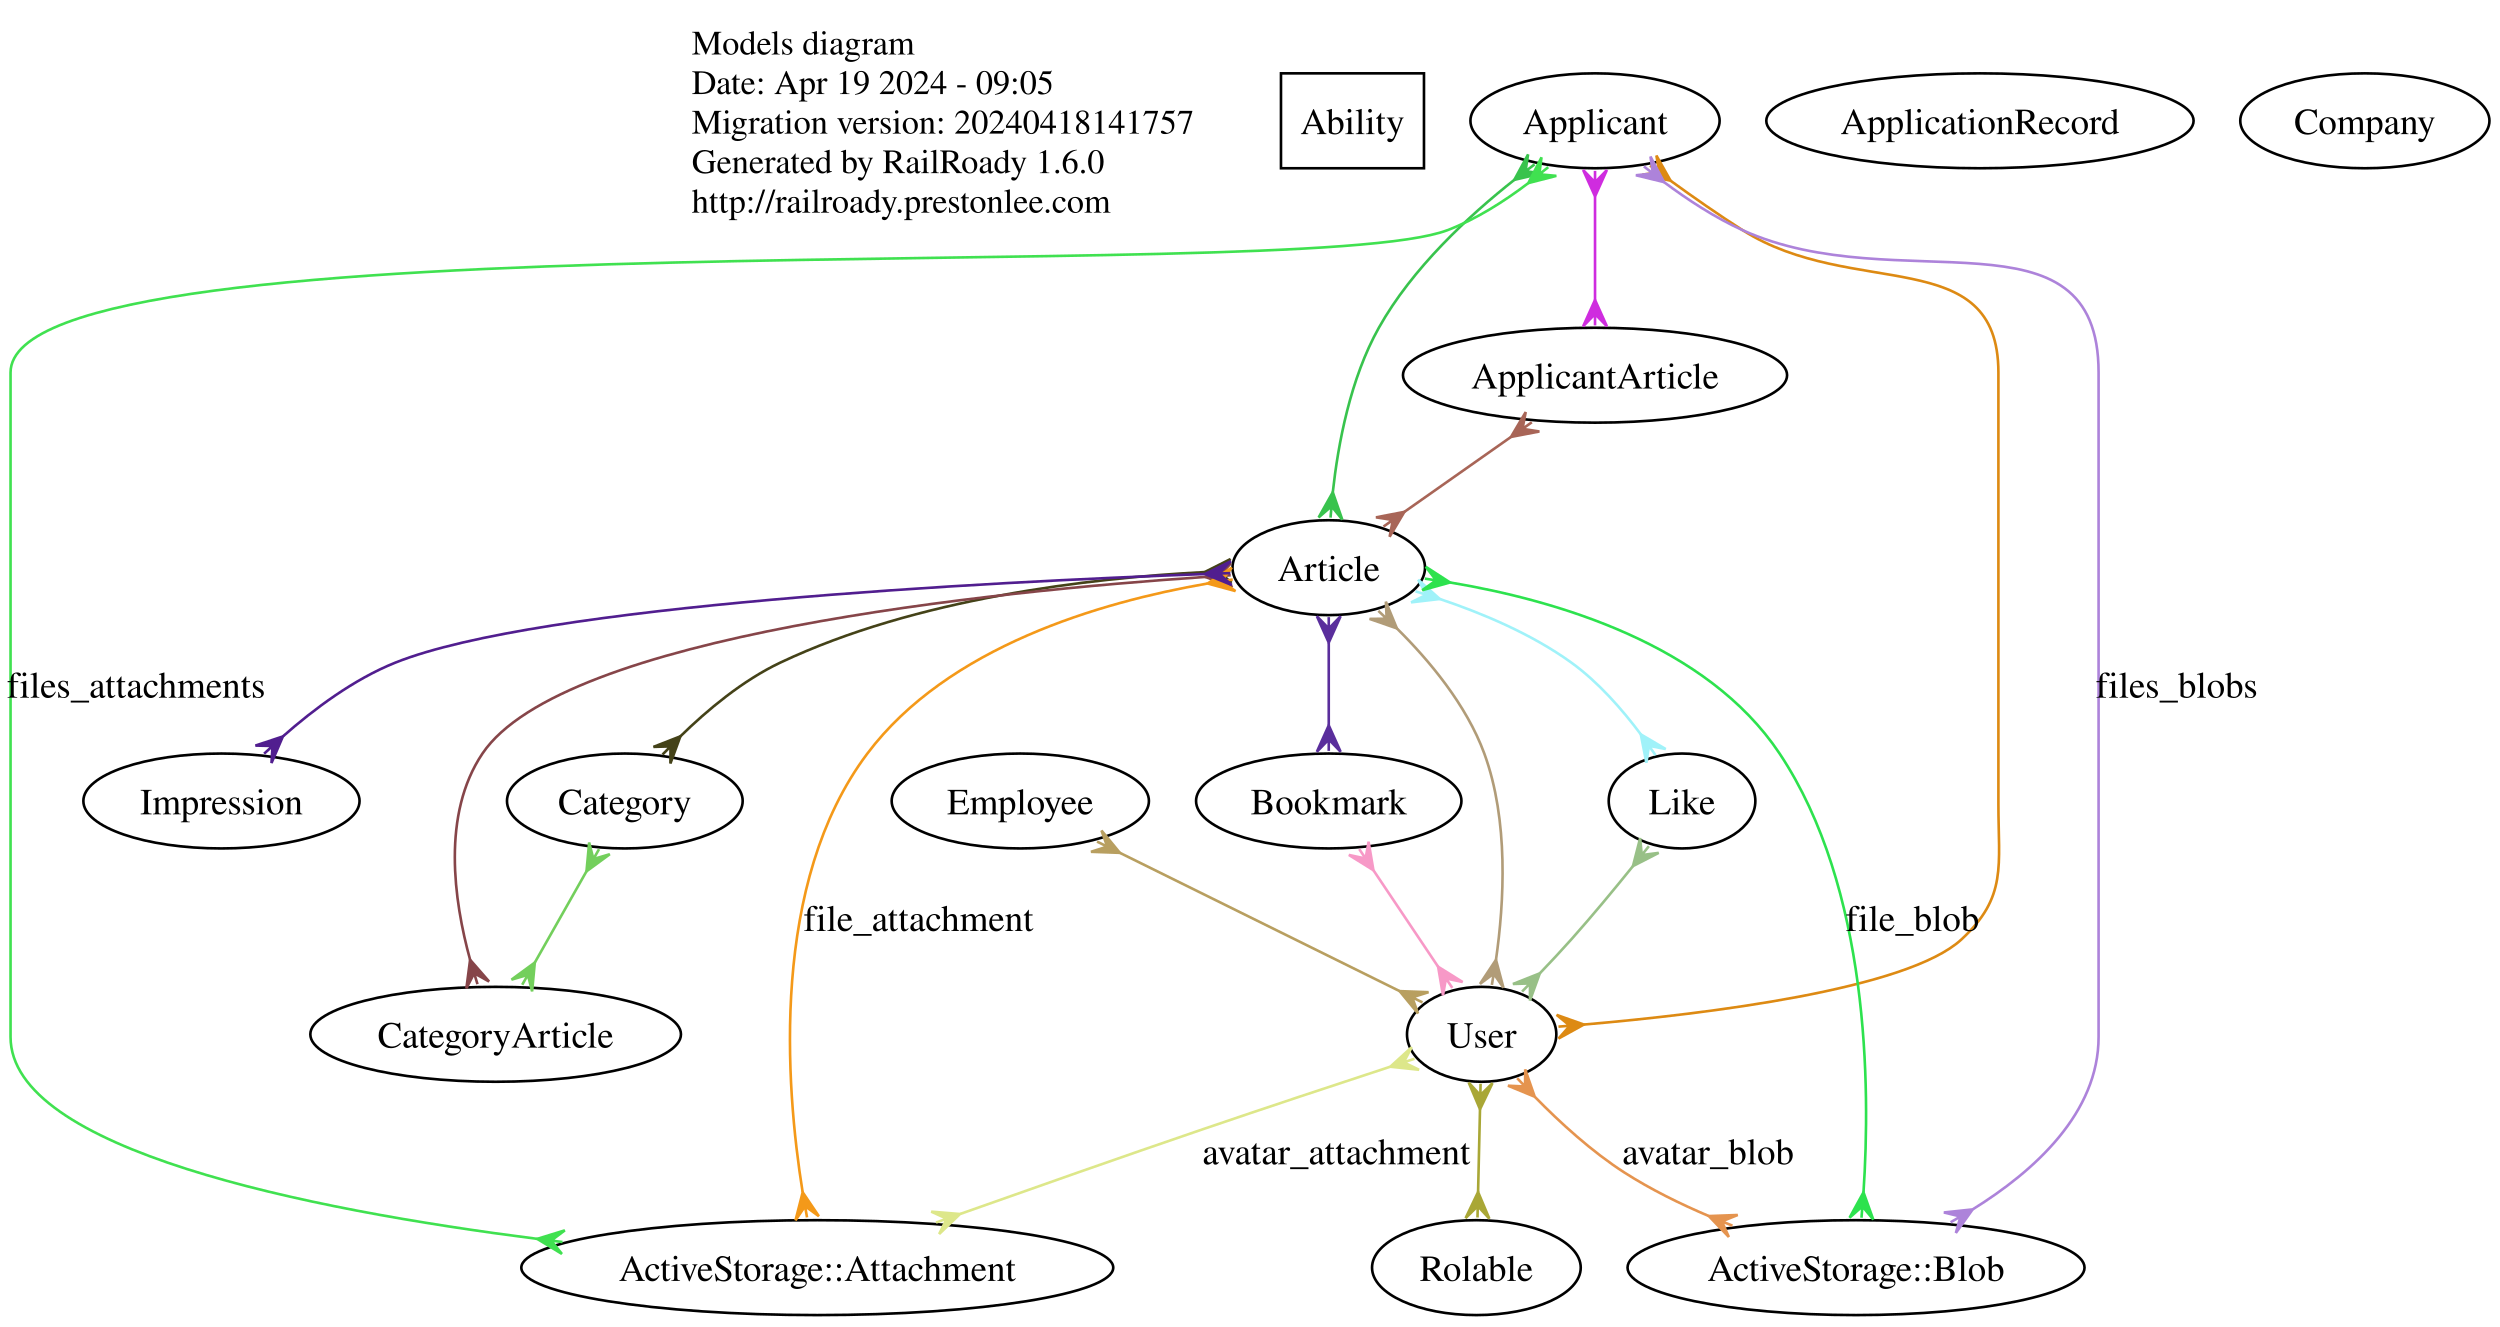
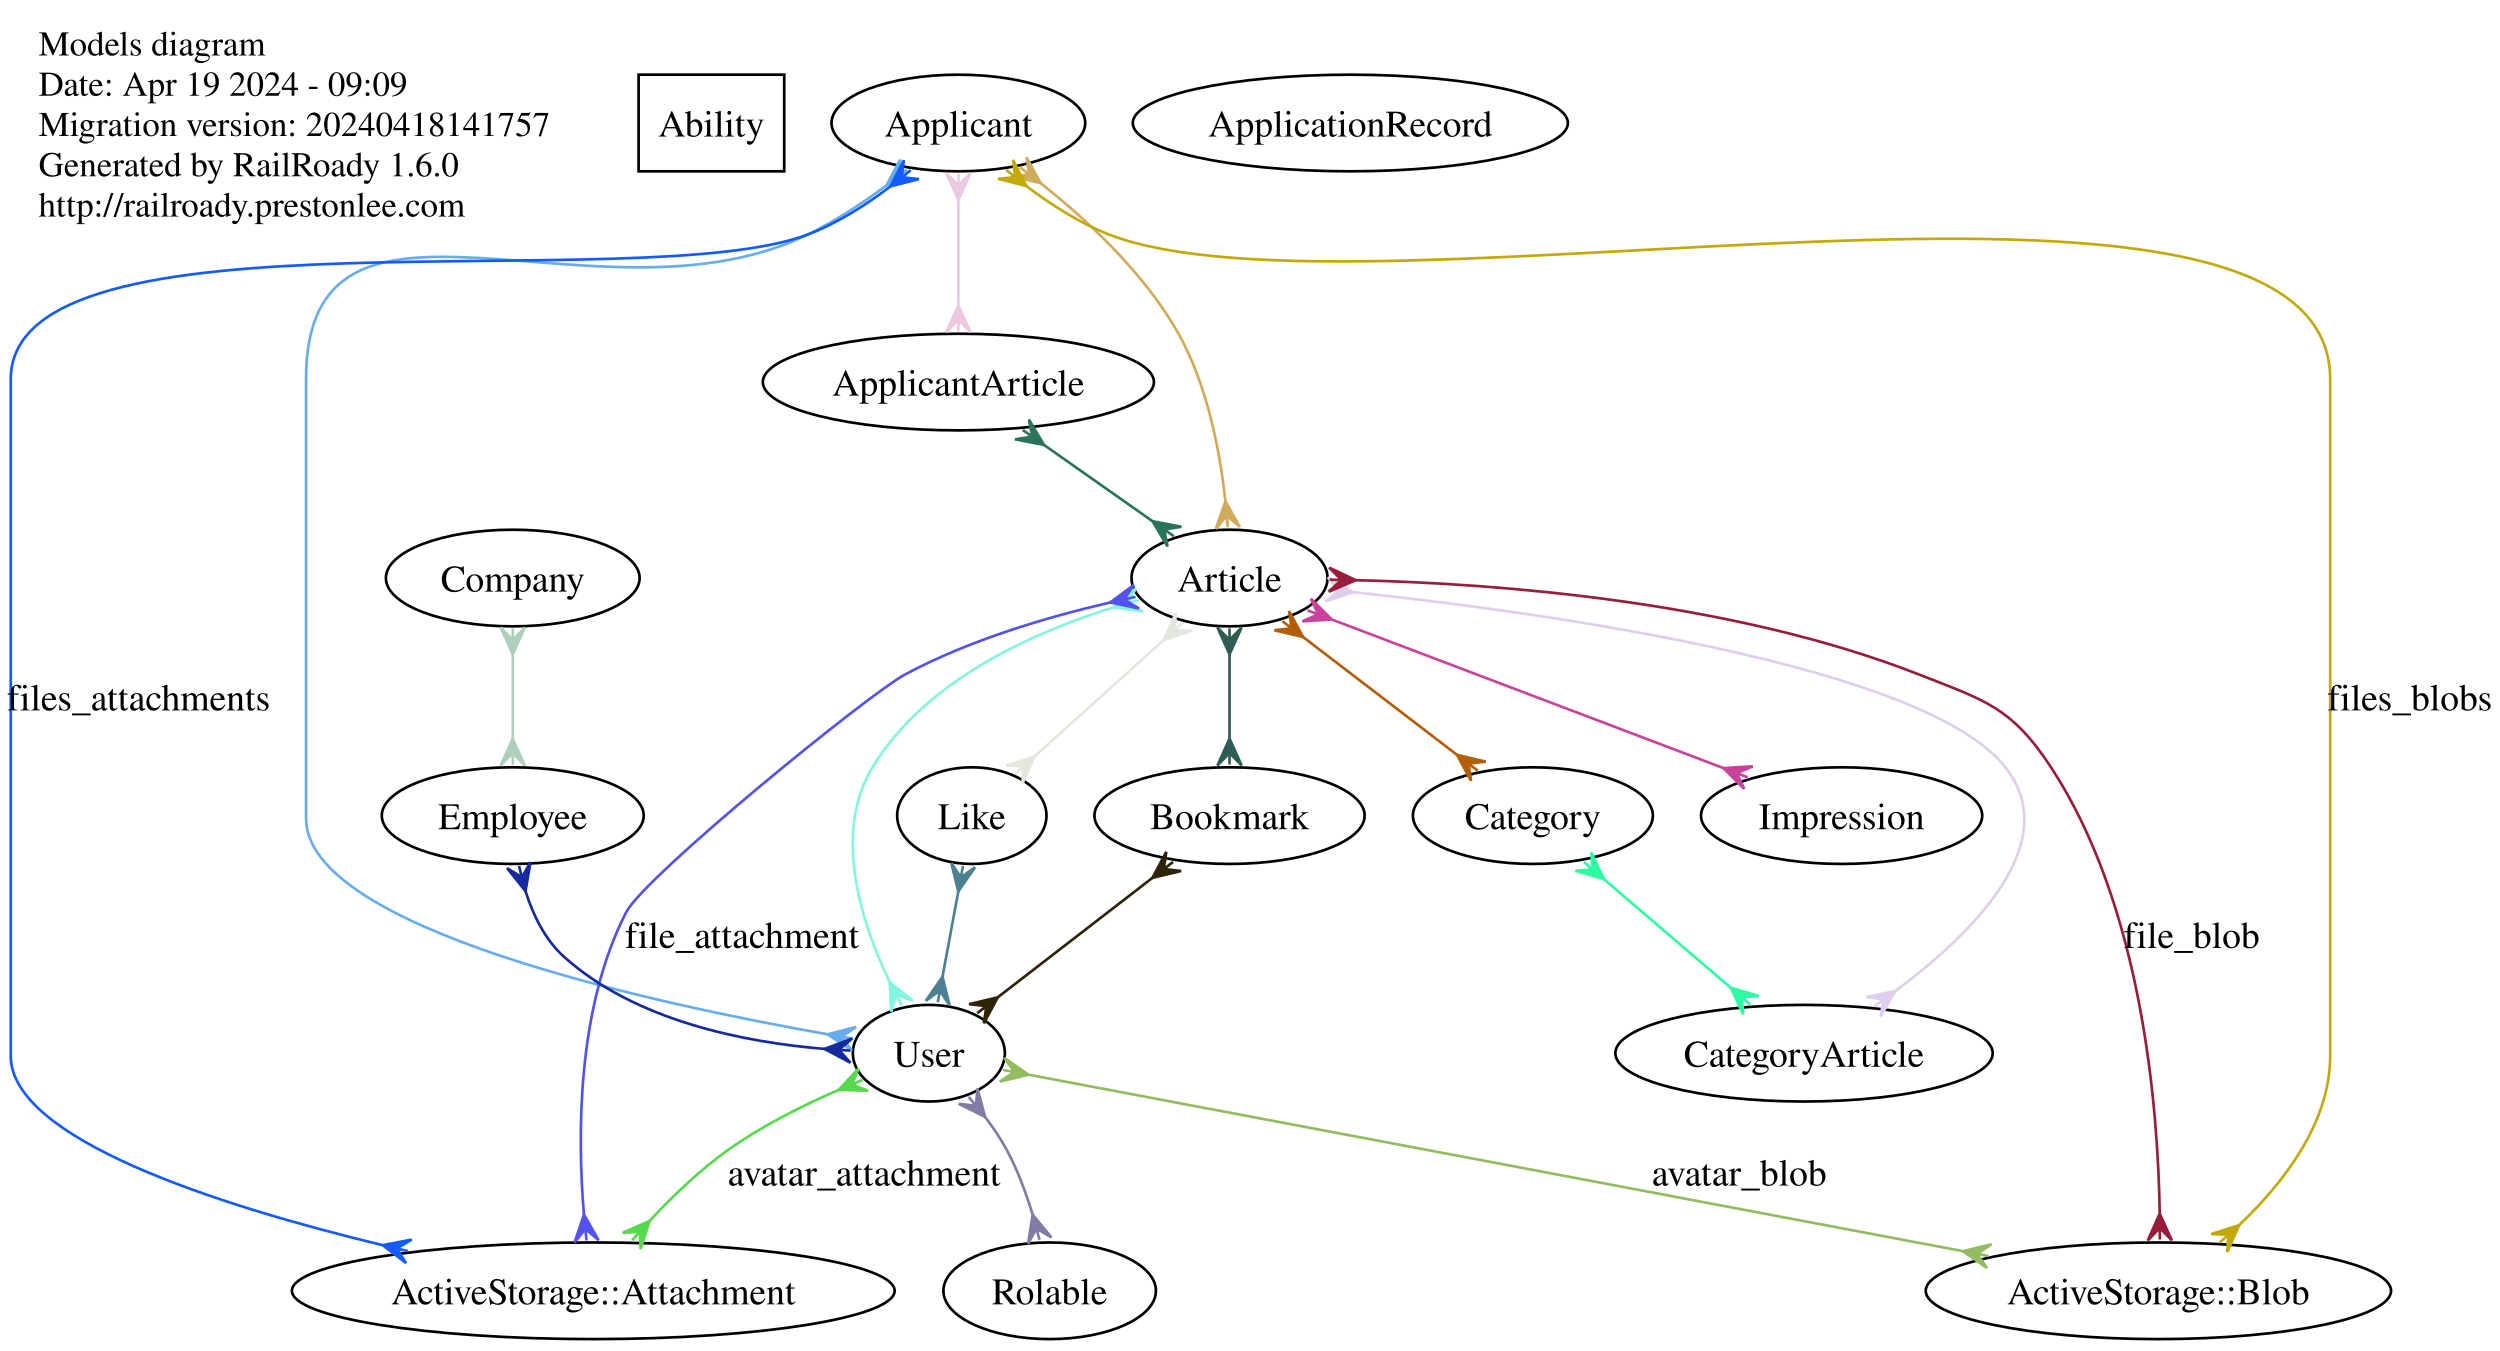
- <svg xmlns="http://www.w3.org/2000/svg" width="948pt" height="503pt" viewBox="0.00 0.00 948.26 502.50">
+ <svg xmlns="http://www.w3.org/2000/svg" width="931pt" height="503pt" viewBox="0.00 0.00 931.25 502.50">
  <g id="graph0" class="graph" transform="scale(1 1) rotate(0) translate(4 498.5)">
-     <polygon fill="none" stroke="none" points="-4,4 -4,-498.5 944.26,-498.5 944.26,4 -4,4" />
+     <polygon fill="none" stroke="none" points="-4,4 -4,-498.5 927.25,-498.5 927.25,4 -4,4" />
    <g id="node1" class="node">
-       <text text-anchor="start" x="258.38" y="-478.15" font-family="Times,serif" font-size="13.00">Models diagram</text>
-       <text text-anchor="start" x="258.38" y="-463.15" font-family="Times,serif" font-size="13.00">Date: Apr 19 2024 - 09:05</text>
-       <text text-anchor="start" x="258.38" y="-448.15" font-family="Times,serif" font-size="13.00">Migration version: 20240418141757</text>
-       <text text-anchor="start" x="258.38" y="-433.15" font-family="Times,serif" font-size="13.00">Generated by RailRoady 1.6.0</text>
-       <text text-anchor="start" x="258.38" y="-418.15" font-family="Times,serif" font-size="13.00">http://railroady.prestonlee.com</text>
+       <text text-anchor="start" x="10.38" y="-478.15" font-family="Times,serif" font-size="13.00">Models diagram</text>
+       <text text-anchor="start" x="10.38" y="-463.15" font-family="Times,serif" font-size="13.00">Date: Apr 19 2024 - 09:09</text>
+       <text text-anchor="start" x="10.38" y="-448.15" font-family="Times,serif" font-size="13.00">Migration version: 20240418141757</text>
+       <text text-anchor="start" x="10.38" y="-433.15" font-family="Times,serif" font-size="13.00">Generated by RailRoady 1.6.0</text>
+       <text text-anchor="start" x="10.38" y="-418.15" font-family="Times,serif" font-size="13.00">http://railroady.prestonlee.com</text>
    </g>
    <g id="node2" class="node">
-       <polygon fill="none" stroke="black" points="536.12,-471 481.88,-471 481.88,-435 536.12,-435 536.12,-471" />
-       <text text-anchor="middle" x="509" y="-447.95" font-family="Times,serif" font-size="14.00">Ability</text>
+       <polygon fill="none" stroke="black" points="288.12,-471 233.88,-471 233.88,-435 288.12,-435 288.12,-471" />
+       <text text-anchor="middle" x="261" y="-447.95" font-family="Times,serif" font-size="14.00">Ability</text>
    </g>
    <g id="node3" class="node">
-       <ellipse fill="none" stroke="black" cx="601" cy="-453" rx="47.26" ry="18" />
-       <text text-anchor="middle" x="601" y="-447.95" font-family="Times,serif" font-size="14.00">Applicant</text>
+       <ellipse fill="none" stroke="black" cx="353" cy="-453" rx="47.26" ry="18" />
+       <text text-anchor="middle" x="353" y="-447.95" font-family="Times,serif" font-size="14.00">Applicant</text>
    </g>
    <g id="node4" class="node">
-       <ellipse fill="none" stroke="black" cx="601" cy="-356.5" rx="72.85" ry="18" />
-       <text text-anchor="middle" x="601" y="-351.45" font-family="Times,serif" font-size="14.00">ApplicantArticle</text>
+       <ellipse fill="none" stroke="black" cx="353" cy="-356.5" rx="72.85" ry="18" />
+       <text text-anchor="middle" x="353" y="-351.45" font-family="Times,serif" font-size="14.00">ApplicantArticle</text>
    </g>
    <g id="edge1" class="edge">
-       <path fill="none" stroke="#cf2cdf" d="M601,-424.26C601,-411.86 601,-397.28 601,-384.91" />
-       <polygon fill="#cf2cdf" stroke="#cf2cdf" points="601,-424.33 596.5,-434.33 601,-429.67 601,-434 601,-434 601,-434 601,-429.67 605.5,-434.33 601,-424.33" />
-       <polygon fill="#cf2cdf" stroke="#cf2cdf" points="601,-385.06 605.5,-375.06 601,-379.72 601,-375.39 601,-375.39 601,-375.39 601,-379.72 596.5,-375.06 601,-385.06" />
+       <path fill="none" stroke="#ebc9e1" d="M353,-424.26C353,-411.86 353,-397.28 353,-384.91" />
+       <polygon fill="#ebc9e1" stroke="#ebc9e1" points="353,-424.33 348.5,-434.33 353,-429.67 353,-434 353,-434 353,-434 353,-429.67 357.5,-434.33 353,-424.33" />
+       <polygon fill="#ebc9e1" stroke="#ebc9e1" points="353,-385.06 357.5,-375.06 353,-379.72 353,-375.39 353,-375.39 353,-375.39 353,-379.72 348.5,-375.06 353,-385.06" />
    </g>
    <g id="node6" class="node">
-       <ellipse fill="none" stroke="black" cx="500" cy="-283.5" rx="36.51" ry="18" />
-       <text text-anchor="middle" x="500" y="-278.45" font-family="Times,serif" font-size="14.00">Article</text>
+       <ellipse fill="none" stroke="black" cx="454" cy="-283.5" rx="36.51" ry="18" />
+       <text text-anchor="middle" x="454" y="-278.45" font-family="Times,serif" font-size="14.00">Article</text>
    </g>
    <g id="edge2" class="edge">
-       <path fill="none" stroke="#38c34d" d="M570.74,-430.88C552.99,-416.9 531.62,-397.02 519,-374.5 508.23,-355.29 503.55,-330.65 501.52,-312.01" />
-       <polygon fill="#38c34d" stroke="#38c34d" points="570.39,-430.61 575.61,-440.25 574.63,-433.85 578.07,-436.47 578.07,-436.47 578.07,-436.47 574.63,-433.85 581.07,-433.1 570.39,-430.61" />
-       <polygon fill="#38c34d" stroke="#38c34d" points="501.53,-312.11 505.12,-301.75 501.06,-306.8 500.67,-302.48 500.67,-302.48 500.67,-302.48 501.06,-306.8 496.16,-302.55 501.53,-312.11" />
+       <path fill="none" stroke="#d0ab5b" d="M383.26,-430.88C401.01,-416.9 422.38,-397.02 435,-374.5 445.77,-355.29 450.45,-330.65 452.48,-312.01" />
+       <polygon fill="#d0ab5b" stroke="#d0ab5b" points="383.61,-430.61 372.93,-433.1 379.37,-433.85 375.93,-436.47 375.93,-436.47 375.93,-436.47 379.37,-433.85 378.39,-440.25 383.61,-430.61" />
+       <polygon fill="#d0ab5b" stroke="#d0ab5b" points="452.47,-312.11 457.84,-302.55 452.94,-306.8 453.33,-302.48 453.33,-302.48 453.33,-302.48 452.94,-306.8 448.88,-301.75 452.47,-312.11" />
    </g>
    <g id="node13" class="node">
-       <ellipse fill="none" stroke="black" cx="558" cy="-106.5" rx="28.32" ry="18" />
-       <text text-anchor="middle" x="558" y="-101.45" font-family="Times,serif" font-size="14.00">User</text>
+       <ellipse fill="none" stroke="black" cx="342" cy="-106.5" rx="28.32" ry="18" />
+       <text text-anchor="middle" x="342" y="-101.45" font-family="Times,serif" font-size="14.00">User</text>
    </g>
    <g id="edge3" class="edge">
-       <path fill="none" stroke="#dd8a13" d="M629.61,-430.31C638.27,-424.03 647.89,-417.3 657,-411.5 698.62,-385 754,-406.84 754,-357.5 754,-357.5 754,-357.5 754,-194 754,-170.28 757.39,-158.63 740,-142.5 719.6,-123.58 643.72,-114.25 596.62,-110.19" />
-       <polygon fill="#dd8a13" stroke="#dd8a13" points="629.66,-430.28 618.94,-432.58 625.37,-433.44 621.88,-436.01 621.88,-436.01 621.88,-436.01 625.37,-433.44 624.28,-439.83 629.66,-430.28" />
-       <polygon fill="#dd8a13" stroke="#dd8a13" points="596.76,-110.2 587.16,-104.9 591.44,-109.76 587.13,-109.41 587.13,-109.41 587.13,-109.41 591.44,-109.76 586.43,-113.87 596.76,-110.2" />
+       <path fill="none" stroke="#67adee" d="M326.28,-429.8C317.37,-423.21 307.13,-416.44 297,-411.5 219.24,-373.59 110,-444.01 110,-357.5 110,-357.5 110,-357.5 110,-194 110,-152.99 238.86,-125.06 304.51,-113.5" />
+       <polygon fill="#67adee" stroke="#67adee" points="326.16,-429.71 331.35,-439.37 330.39,-432.96 333.82,-435.59 333.82,-435.59 333.82,-435.59 330.39,-432.96 336.83,-432.23 326.16,-429.71" />
+       <polygon fill="#67adee" stroke="#67adee" points="304.29,-113.53 314.91,-116.27 309.55,-112.63 313.82,-111.89 313.82,-111.89 313.82,-111.89 309.55,-112.63 313.38,-107.4 304.29,-113.53" />
    </g>
    <g id="node14" class="node">
-       <ellipse fill="none" stroke="black" cx="306" cy="-18" rx="112.26" ry="18" />
-       <text text-anchor="middle" x="306" y="-12.95" font-family="Times,serif" font-size="14.00">ActiveStorage::Attachment</text>
+       <ellipse fill="none" stroke="black" cx="217" cy="-18" rx="112.26" ry="18" />
+       <text text-anchor="middle" x="217" y="-12.95" font-family="Times,serif" font-size="14.00">ActiveStorage::Attachment</text>
    </g>
    <g id="edge4" class="edge">
-       <path fill="none" stroke="#40e150" d="M575.62,-429.31C566.56,-422.44 555.88,-415.63 545,-411.5 488.1,-389.92 0,-418.35 0,-357.5 0,-357.5 0,-357.5 0,-105.5 0,-62.84 111.52,-40.16 199.91,-28.89" />
-       <polygon fill="#40e150" stroke="#40e150" points="575.7,-429.38 580.7,-439.14 579.87,-432.71 583.25,-435.42 583.25,-435.42 583.25,-435.42 579.87,-432.71 586.32,-432.11 575.7,-429.38" />
-       <polygon fill="#40e150" stroke="#40e150" points="199.76,-28.91 210.24,-32.14 205.06,-28.25 209.36,-27.72 209.36,-27.72 209.36,-27.72 205.06,-28.25 209.13,-23.21 199.76,-28.91" />
+       <path fill="none" stroke="#145bfc" d="M327.62,-429.32C318.55,-422.45 307.88,-415.63 297,-411.5 234.29,-387.67 0,-424.58 0,-357.5 0,-357.5 0,-357.5 0,-105.5 0,-74.65 76.61,-49.93 138.8,-34.93" />
+       <polygon fill="#145bfc" stroke="#145bfc" points="327.7,-429.39 332.69,-439.15 331.86,-432.72 335.24,-435.42 335.24,-435.42 335.24,-435.42 331.86,-432.72 338.32,-432.12 327.7,-429.39" />
+       <polygon fill="#145bfc" stroke="#145bfc" points="138.58,-34.99 149.35,-37.07 143.77,-33.76 147.99,-32.77 147.99,-32.77 147.99,-32.77 143.77,-33.76 147.28,-28.31 138.58,-34.99" />
      <text text-anchor="middle" x="47.62" y="-234.2" font-family="Times,serif" font-size="14.00">files_attachments</text>
    </g>
    <g id="node15" class="node">
-       <ellipse fill="none" stroke="black" cx="700" cy="-18" rx="86.67" ry="18" />
-       <text text-anchor="middle" x="700" y="-12.95" font-family="Times,serif" font-size="14.00">ActiveStorage::Blob</text>
+       <ellipse fill="none" stroke="black" cx="800" cy="-18" rx="86.67" ry="18" />
+       <text text-anchor="middle" x="800" y="-12.95" font-family="Times,serif" font-size="14.00">ActiveStorage::Blob</text>
    </g>
    <g id="edge5" class="edge">
-       <path fill="none" stroke="#ad83da" d="M627.13,-429.77C636.12,-423.06 646.56,-416.22 657,-411.5 715.87,-384.85 792,-422.12 792,-357.5 792,-357.5 792,-357.5 792,-105.5 792,-76.73 767.82,-54.72 744.26,-40.11" />
-       <polygon fill="#ad83da" stroke="#ad83da" points="627.16,-429.75 616.5,-432.34 622.95,-433.03 619.53,-435.69 619.53,-435.69 619.53,-435.69 622.95,-433.03 622.03,-439.44 627.16,-429.75" />
-       <polygon fill="#ad83da" stroke="#ad83da" points="744.23,-40.09 737.87,-31.16 739.62,-37.4 735.88,-35.21 735.88,-35.21 735.88,-35.21 739.62,-37.4 733.32,-38.92 744.23,-40.09" />
-       <text text-anchor="middle" x="821.62" y="-234.2" font-family="Times,serif" font-size="14.00">files_blobs</text>
+       <path fill="none" stroke="#c3a90a" d="M378.43,-429.43C387.49,-422.57 398.16,-415.73 409,-411.5 503.85,-374.48 864,-459.32 864,-357.5 864,-357.5 864,-357.5 864,-105.5 864,-80.55 846.58,-58.09 829.92,-42.32" />
+       <polygon fill="#c3a90a" stroke="#c3a90a" points="378.35,-429.5 367.73,-432.21 374.18,-432.82 370.79,-435.52 370.79,-435.52 370.79,-435.52 374.18,-432.82 373.34,-439.25 378.35,-429.5" />
+       <polygon fill="#c3a90a" stroke="#c3a90a" points="830.08,-42.45 825.64,-32.43 826.11,-38.89 822.88,-36 822.88,-36 822.88,-36 826.11,-38.89 819.63,-39.12 830.08,-42.45" />
+       <text text-anchor="middle" x="893.62" y="-234.2" font-family="Times,serif" font-size="14.00">files_blobs</text>
    </g>
    <g id="edge6" class="edge">
-       <path fill="none" stroke="#a86557" d="M569.04,-333.03C556.05,-323.9 541.16,-313.44 528.55,-304.57" />
-       <polygon fill="#a86557" stroke="#a86557" points="569.12,-333.09 574.71,-342.52 573.48,-336.16 577.03,-338.65 577.03,-338.65 577.03,-338.65 573.48,-336.16 579.89,-335.16 569.12,-333.09" />
-       <polygon fill="#a86557" stroke="#a86557" points="528.68,-304.66 523.09,-295.23 524.32,-301.59 520.77,-299.1 520.77,-299.1 520.77,-299.1 524.32,-301.59 517.91,-302.59 528.68,-304.66" />
+       <path fill="none" stroke="#2a745d" d="M384.96,-333.03C397.95,-323.9 412.84,-313.44 425.45,-304.57" />
+       <polygon fill="#2a745d" stroke="#2a745d" points="384.88,-333.09 374.11,-335.16 380.52,-336.16 376.97,-338.65 376.97,-338.65 376.97,-338.65 380.52,-336.16 379.29,-342.52 384.88,-333.09" />
+       <polygon fill="#2a745d" stroke="#2a745d" points="425.32,-304.66 436.09,-302.59 429.68,-301.59 433.23,-299.1 433.23,-299.1 433.23,-299.1 429.68,-301.59 430.91,-295.23 425.32,-304.66" />
    </g>
    <g id="node5" class="node">
-       <ellipse fill="none" stroke="black" cx="747" cy="-453" rx="81.04" ry="18" />
-       <text text-anchor="middle" x="747" y="-447.95" font-family="Times,serif" font-size="14.00">ApplicationRecord</text>
+       <ellipse fill="none" stroke="black" cx="499" cy="-453" rx="81.04" ry="18" />
+       <text text-anchor="middle" x="499" y="-447.95" font-family="Times,serif" font-size="14.00">ApplicationRecord</text>
    </g>
    <g id="node7" class="node">
-       <ellipse fill="none" stroke="black" cx="500" cy="-195" rx="50.33" ry="18" />
-       <text text-anchor="middle" x="500" y="-189.95" font-family="Times,serif" font-size="14.00">Bookmark</text>
+       <ellipse fill="none" stroke="black" cx="454" cy="-195" rx="50.33" ry="18" />
+       <text text-anchor="middle" x="454" y="-189.95" font-family="Times,serif" font-size="14.00">Bookmark</text>
    </g>
    <g id="edge8" class="edge">
-       <path fill="none" stroke="#5a2e9c" d="M500,-255.1C500,-245.06 500,-233.69 500,-223.63" />
-       <polygon fill="#5a2e9c" stroke="#5a2e9c" points="500,-255.08 495.5,-265.08 500,-260.41 500,-264.74 500,-264.74 500,-264.74 500,-260.41 504.5,-265.08 500,-255.08" />
-       <polygon fill="#5a2e9c" stroke="#5a2e9c" points="500,-223.68 504.5,-213.68 500,-218.35 500,-214.02 500,-214.02 500,-214.02 500,-218.35 495.5,-213.68 500,-223.68" />
+       <path fill="none" stroke="#2d5d54" d="M454,-255.1C454,-245.06 454,-233.69 454,-223.63" />
+       <polygon fill="#2d5d54" stroke="#2d5d54" points="454,-255.08 449.5,-265.08 454,-260.41 454,-264.74 454,-264.74 454,-264.74 454,-260.41 458.5,-265.08 454,-255.08" />
+       <polygon fill="#2d5d54" stroke="#2d5d54" points="454,-223.68 458.5,-213.68 454,-218.35 454,-214.02 454,-214.02 454,-214.02 454,-218.35 449.5,-213.68 454,-223.68" />
    </g>
    <g id="node8" class="node">
-       <ellipse fill="none" stroke="black" cx="233" cy="-195" rx="44.7" ry="18" />
-       <text text-anchor="middle" x="233" y="-189.95" font-family="Times,serif" font-size="14.00">Category</text>
+       <ellipse fill="none" stroke="black" cx="567" cy="-195" rx="44.7" ry="18" />
+       <text text-anchor="middle" x="567" y="-189.95" font-family="Times,serif" font-size="14.00">Category</text>
    </g>
    <g id="edge11" class="edge">
-       <path fill="none" stroke="#444218" d="M452.93,-281.83C409.29,-279.56 343.52,-271.89 292,-247.5 277.76,-240.76 264.32,-229.57 253.88,-219.34" />
-       <polygon fill="#444218" stroke="#444218" points="452.93,-281.83 462.72,-286.76 458.26,-282.06 462.59,-282.25 462.59,-282.25 462.59,-282.25 458.26,-282.06 463.12,-277.77 452.93,-281.83" />
-       <polygon fill="#444218" stroke="#444218" points="254.06,-219.52 250.29,-209.23 250.33,-215.71 247.3,-212.61 247.3,-212.61 247.3,-212.61 250.33,-215.71 243.85,-215.52 254.06,-219.52" />
+       <path fill="none" stroke="#b45d07" d="M481.38,-261.54C498.78,-248.22 521.24,-231.03 538.8,-217.59" />
+       <polygon fill="#b45d07" stroke="#b45d07" points="481.38,-261.54 470.7,-264.05 477.14,-264.79 473.7,-267.42 473.7,-267.42 473.7,-267.42 477.14,-264.79 476.17,-271.2 481.38,-261.54" />
+       <polygon fill="#b45d07" stroke="#b45d07" points="538.77,-217.61 549.44,-215.11 543,-214.37 546.44,-211.74 546.44,-211.74 546.44,-211.74 543,-214.37 543.97,-207.96 538.77,-217.61" />
    </g>
    <g id="node9" class="node">
-       <ellipse fill="none" stroke="black" cx="184" cy="-106.5" rx="70.29" ry="18" />
-       <text text-anchor="middle" x="184" y="-101.45" font-family="Times,serif" font-size="14.00">CategoryArticle</text>
+       <ellipse fill="none" stroke="black" cx="668" cy="-106.5" rx="70.29" ry="18" />
+       <text text-anchor="middle" x="668" y="-101.45" font-family="Times,serif" font-size="14.00">CategoryArticle</text>
    </g>
    <g id="edge10" class="edge">
-       <path fill="none" stroke="#864549" d="M453.49,-280.01C372.03,-274.51 209.31,-258.02 179,-213 163.55,-190.05 168.05,-157.5 174.35,-134.64" />
-       <polygon fill="#864549" stroke="#864549" points="453.16,-279.99 462.85,-285.13 458.49,-280.34 462.81,-280.62 462.81,-280.62 462.81,-280.62 458.49,-280.34 463.43,-276.15 453.16,-279.99" />
-       <polygon fill="#864549" stroke="#864549" points="174.31,-134.78 181.51,-126.52 175.85,-129.68 177.11,-125.53 177.11,-125.53 177.11,-125.53 175.85,-129.68 172.9,-123.91 174.31,-134.78" />
+       <path fill="none" stroke="#dfceec" d="M499.78,-278.27C573.48,-270.4 713.22,-250.79 743,-213 765.03,-185.05 731.1,-151.3 702.02,-129.63" />
+       <polygon fill="#dfceec" stroke="#dfceec" points="500.11,-278.23 489.7,-274.79 494.81,-278.78 490.5,-279.23 490.5,-279.23 490.5,-279.23 494.81,-278.78 490.63,-283.74 500.11,-278.23" />
+       <polygon fill="#dfceec" stroke="#dfceec" points="702,-129.62 696.5,-120.13 697.66,-126.5 694.15,-123.98 694.15,-123.98 694.15,-123.98 697.66,-126.5 691.25,-127.43 702,-129.62" />
    </g>
    <g id="node12" class="node">
-       <ellipse fill="none" stroke="black" cx="634" cy="-195" rx="27.81" ry="18" />
-       <text text-anchor="middle" x="634" y="-189.95" font-family="Times,serif" font-size="14.00">Like</text>
+       <ellipse fill="none" stroke="black" cx="358" cy="-195" rx="27.81" ry="18" />
+       <text text-anchor="middle" x="358" y="-189.95" font-family="Times,serif" font-size="14.00">Like</text>
    </g>
    <g id="edge9" class="edge">
-       <path fill="none" stroke="#a0f2f9" d="M541.76,-271.74C558.38,-266.19 577.06,-258.28 592,-247.5 602.17,-240.16 611.28,-229.77 618.39,-220.24" />
-       <polygon fill="#a0f2f9" stroke="#a0f2f9" points="542.12,-271.62 531.23,-270.34 537.03,-273.23 532.9,-274.53 532.9,-274.53 532.9,-274.53 537.03,-273.23 533.93,-278.92 542.12,-271.62" />
-       <polygon fill="#a0f2f9" stroke="#a0f2f9" points="618.36,-220.27 627.81,-214.71 621.45,-215.92 623.95,-212.38 623.95,-212.38 623.95,-212.38 621.45,-215.92 620.47,-209.51 618.36,-220.27" />
+       <path fill="none" stroke="#e3e8dc" d="M429.63,-260.54C414.77,-247.15 395.88,-230.13 381.23,-216.93" />
+       <polygon fill="#e3e8dc" stroke="#e3e8dc" points="429.6,-260.51 434.02,-270.55 433.56,-264.09 436.78,-266.99 436.78,-266.99 436.78,-266.99 433.56,-264.09 440.04,-263.87 429.6,-260.51" />
+       <polygon fill="#e3e8dc" stroke="#e3e8dc" points="381.26,-216.95 376.84,-206.92 377.29,-213.38 374.07,-210.48 374.07,-210.48 374.07,-210.48 377.29,-213.38 370.81,-213.6 381.26,-216.95" />
    </g>
    <g id="edge7" class="edge">
-       <path fill="none" stroke="#b19c78" d="M525.57,-260.73C538.24,-248.23 552.25,-231.38 559,-213 568.29,-187.7 566.57,-156.63 563.43,-134.78" />
-       <polygon fill="#b19c78" stroke="#b19c78" points="525.84,-260.47 515.48,-264.07 521.97,-264.14 518.82,-267.11 518.82,-267.11 518.82,-267.11 521.97,-264.14 521.66,-270.61 525.84,-260.47" />
-       <polygon fill="#b19c78" stroke="#b19c78" points="563.43,-134.77 566.26,-124.17 562.57,-129.5 561.87,-125.23 561.87,-125.23 561.87,-125.23 562.57,-129.5 557.37,-125.63 563.43,-134.77" />
+       <path fill="none" stroke="#84f5df" d="M411.02,-272.64C380.05,-263.05 340.43,-245.07 321,-213 306.17,-188.51 316.63,-155.52 327.41,-132.99" />
+       <polygon fill="#84f5df" stroke="#84f5df" points="410.81,-272.58 419.15,-279.7 415.93,-274.07 420.09,-275.28 420.09,-275.28 420.09,-275.28 415.93,-274.07 421.67,-271.06 410.81,-272.58" />
+       <polygon fill="#84f5df" stroke="#84f5df" points="327.44,-132.94 336,-126.08 329.87,-128.19 331.84,-124.33 331.84,-124.33 331.84,-124.33 329.87,-128.19 327.98,-121.98 327.44,-132.94" />
    </g>
    <g id="edge13" class="edge">
-       <path fill="none" stroke="#f49919" d="M454.01,-277.49C413.2,-270.42 355.47,-253.49 325,-213 288.18,-164.08 293.91,-87.42 300.44,-46.65" />
-       <polygon fill="#f49919" stroke="#f49919" points="454.05,-277.49 463.21,-283.51 459.31,-278.33 463.59,-279.01 463.59,-279.01 463.59,-279.01 459.31,-278.33 464.63,-274.62 454.05,-277.49" />
-       <polygon fill="#f49919" stroke="#f49919" points="300.46,-46.58 306.6,-37.5 301.37,-41.32 302.11,-37.05 302.11,-37.05 302.11,-37.05 301.37,-41.32 297.74,-35.95 300.46,-46.58" />
-       <text text-anchor="middle" x="344.38" y="-145.7" font-family="Times,serif" font-size="14.00">file_attachment</text>
+       <path fill="none" stroke="#5452ed" d="M409.53,-274.39C385.87,-268.93 356.82,-260.32 333,-247.5 319.66,-240.32 236.19,-172.47 229.25,-159 210.91,-123.42 211.05,-75.96 213.51,-46.44" />
+       <polygon fill="#5452ed" stroke="#5452ed" points="409.56,-274.4 418.36,-280.94 414.77,-275.54 419,-276.47 419,-276.47 419,-276.47 414.77,-275.54 420.29,-272.15 409.56,-274.4" />
+       <polygon fill="#5452ed" stroke="#5452ed" points="213.52,-46.36 218.98,-36.85 214.04,-41.05 214.47,-36.74 214.47,-36.74 214.47,-36.74 214.04,-41.05 210.02,-35.97 213.52,-46.36" />
+       <text text-anchor="middle" x="272.38" y="-145.7" font-family="Times,serif" font-size="14.00">file_attachment</text>
    </g>
    <g id="edge14" class="edge">
-       <path fill="none" stroke="#2de24e" d="M545.99,-277.89C586.59,-271.1 643.47,-254.35 671,-213 704.99,-161.96 705.51,-86.74 702.83,-46.6" />
-       <polygon fill="#2de24e" stroke="#2de24e" points="546,-277.89 535.44,-274.95 540.73,-278.69 536.45,-279.34 536.45,-279.34 536.45,-279.34 540.73,-278.69 536.8,-283.84 546,-277.89" />
-       <polygon fill="#2de24e" stroke="#2de24e" points="702.83,-46.57 706.53,-36.25 702.41,-41.25 702.07,-36.93 702.07,-36.93 702.07,-36.93 702.41,-41.25 697.55,-36.95 702.83,-46.57" />
-       <text text-anchor="middle" x="721.38" y="-145.7" font-family="Times,serif" font-size="14.00">file_blob</text>
+       <path fill="none" stroke="#971d3a" d="M501.11,-282.7C553.96,-281.44 641.4,-274.85 711,-247.5 735.79,-237.76 745.4,-235.27 760,-213 793.87,-161.35 799.9,-86.68 800.49,-46.71" />
+       <polygon fill="#971d3a" stroke="#971d3a" points="501.02,-282.7 490.94,-278.39 495.69,-282.8 491.36,-282.88 491.36,-282.88 491.36,-282.88 495.69,-282.8 491.11,-287.38 501.02,-282.7" />
+       <polygon fill="#971d3a" stroke="#971d3a" points="800.49,-46.74 805.03,-36.76 800.51,-41.41 800.52,-37.08 800.52,-37.08 800.52,-37.08 800.51,-41.41 796.03,-36.73 800.49,-46.74" />
+       <text text-anchor="middle" x="812.38" y="-145.7" font-family="Times,serif" font-size="14.00">file_blob</text>
    </g>
    <g id="node16" class="node">
-       <ellipse fill="none" stroke="black" cx="80" cy="-195" rx="52.38" ry="18" />
-       <text text-anchor="middle" x="80" y="-189.95" font-family="Times,serif" font-size="14.00">Impression</text>
+       <ellipse fill="none" stroke="black" cx="682" cy="-195" rx="52.38" ry="18" />
+       <text text-anchor="middle" x="682" y="-189.95" font-family="Times,serif" font-size="14.00">Impression</text>
    </g>
    <g id="edge12" class="edge">
-       <path fill="none" stroke="#511e8f" d="M452.94,-281.09C369.8,-278.05 200.59,-269.34 146,-247.5 130.21,-241.18 115.07,-229.88 103.28,-219.47" />
-       <polygon fill="#511e8f" stroke="#511e8f" points="453.03,-281.09 462.86,-285.94 458.36,-281.28 462.69,-281.43 462.69,-281.43 462.69,-281.43 458.36,-281.28 463.18,-276.94 453.03,-281.09" />
-       <polygon fill="#511e8f" stroke="#511e8f" points="103.29,-219.48 98.98,-209.4 99.37,-215.87 96.18,-212.94 96.18,-212.94 96.18,-212.94 99.37,-215.87 92.88,-216.02 103.29,-219.48" />
+       <path fill="none" stroke="#ca429b" d="M492.04,-268.07C532.23,-252.82 595.53,-228.81 637.88,-212.74" />
+       <polygon fill="#ca429b" stroke="#ca429b" points="492.08,-268.05 481.13,-267.39 487.09,-269.95 483.04,-271.48 483.04,-271.48 483.04,-271.48 487.09,-269.95 484.32,-275.81 492.08,-268.05" />
+       <polygon fill="#ca429b" stroke="#ca429b" points="637.97,-212.7 648.92,-213.36 642.96,-210.81 647.01,-209.27 647.01,-209.27 647.01,-209.27 642.96,-210.81 645.73,-204.95 637.97,-212.7" />
    </g>
    <g id="edge15" class="edge">
-       <path fill="none" stroke="#f799c7" d="M516.94,-168.74C524.66,-157.22 533.77,-143.63 541.45,-132.18" />
-       <polygon fill="#f799c7" stroke="#f799c7" points="516.94,-168.74 507.63,-174.54 513.97,-173.17 511.56,-176.77 511.56,-176.77 511.56,-176.77 513.97,-173.17 515.11,-179.55 516.94,-168.74" />
-       <polygon fill="#f799c7" stroke="#f799c7" points="541.49,-132.13 550.79,-126.33 544.46,-127.69 546.87,-124.1 546.87,-124.1 546.87,-124.1 544.46,-127.69 543.32,-121.31 541.49,-132.13" />
+       <path fill="none" stroke="#2e2207" d="M425.28,-171.82C407.42,-158.02 384.64,-140.43 367.43,-127.14" />
+       <polygon fill="#2e2207" stroke="#2e2207" points="425.28,-171.82 430.44,-181.49 429.5,-175.08 432.93,-177.73 432.93,-177.73 432.93,-177.73 429.5,-175.08 435.94,-174.37 425.28,-171.82" />
+       <polygon fill="#2e2207" stroke="#2e2207" points="367.65,-127.31 362.48,-117.63 363.43,-124.05 360,-121.4 360,-121.4 360,-121.4 363.43,-124.05 356.98,-124.76 367.65,-127.31" />
    </g>
    <g id="edge16" class="edge">
-       <path fill="none" stroke="#73cf5c" d="M218.59,-168.57C212.34,-157.54 205.03,-144.63 198.75,-133.53" />
-       <polygon fill="#73cf5c" stroke="#73cf5c" points="218.46,-168.33 219.47,-179.25 221.09,-172.97 223.22,-176.74 223.22,-176.74 223.22,-176.74 221.09,-172.97 227.3,-174.81 218.46,-168.33" />
-       <polygon fill="#73cf5c" stroke="#73cf5c" points="198.85,-133.71 197.83,-122.79 196.22,-129.07 194.08,-125.3 194.08,-125.3 194.08,-125.3 196.22,-129.07 190,-127.23 198.85,-133.71" />
+       <path fill="none" stroke="#2dfca3" d="M593.09,-171.66C607.71,-159.14 625.92,-143.54 640.73,-130.86" />
+       <polygon fill="#2dfca3" stroke="#2dfca3" points="593.37,-171.41 582.85,-174.5 589.32,-174.88 586.03,-177.7 586.03,-177.7 586.03,-177.7 589.32,-174.88 588.71,-181.33 593.37,-171.41" />
+       <polygon fill="#2dfca3" stroke="#2dfca3" points="640.71,-130.87 651.23,-127.78 644.76,-127.4 648.05,-124.58 648.05,-124.58 648.05,-124.58 644.76,-127.4 645.38,-120.95 640.71,-130.87" />
    </g>
    <g id="node10" class="node">
-       <ellipse fill="none" stroke="black" cx="893" cy="-453" rx="47.26" ry="18" />
-       <text text-anchor="middle" x="893" y="-447.95" font-family="Times,serif" font-size="14.00">Company</text>
+       <ellipse fill="none" stroke="black" cx="187" cy="-283.5" rx="47.26" ry="18" />
+       <text text-anchor="middle" x="187" y="-278.45" font-family="Times,serif" font-size="14.00">Company</text>
    </g>
    <g id="node11" class="node">
-       <ellipse fill="none" stroke="black" cx="383" cy="-195" rx="48.79" ry="18" />
-       <text text-anchor="middle" x="383" y="-189.95" font-family="Times,serif" font-size="14.00">Employee</text>
+       <ellipse fill="none" stroke="black" cx="187" cy="-195" rx="48.79" ry="18" />
+       <text text-anchor="middle" x="187" y="-189.95" font-family="Times,serif" font-size="14.00">Employee</text>
    </g>
    <g id="edge17" class="edge">
-       <path fill="none" stroke="#b89f60" d="M420.53,-175.45C452.31,-159.74 497.32,-137.49 527.07,-122.79" />
-       <polygon fill="#b89f60" stroke="#b89f60" points="420.77,-175.33 409.81,-175.73 415.99,-177.69 412.11,-179.61 412.11,-179.61 412.11,-179.61 415.99,-177.69 413.8,-183.8 420.77,-175.33" />
-       <polygon fill="#b89f60" stroke="#b89f60" points="526.89,-122.88 537.85,-122.48 531.67,-120.52 535.55,-118.6 535.55,-118.6 535.55,-118.6 531.67,-120.52 533.86,-114.41 526.89,-122.88" />
+       <path fill="none" stroke="#aed0bb" d="M187,-255.1C187,-245.06 187,-233.69 187,-223.63" />
+       <polygon fill="#aed0bb" stroke="#aed0bb" points="187,-255.08 182.5,-265.08 187,-260.41 187,-264.74 187,-264.74 187,-264.74 187,-260.41 191.5,-265.08 187,-255.08" />
+       <polygon fill="#aed0bb" stroke="#aed0bb" points="187,-223.68 191.5,-213.68 187,-218.35 187,-214.02 187,-214.02 187,-214.02 187,-218.35 182.5,-213.68 187,-223.68" />
    </g>
    <g id="edge18" class="edge">
-       <path fill="none" stroke="#98c087" d="M615.41,-170.33C608.26,-161.46 599.91,-151.38 592,-142.5 588.2,-138.23 584.04,-133.78 579.97,-129.54" />
-       <polygon fill="#98c087" stroke="#98c087" points="615.39,-170.31 618.12,-180.93 618.72,-174.48 621.43,-177.86 621.43,-177.86 621.43,-177.86 618.72,-174.48 625.15,-175.32 615.39,-170.31" />
-       <polygon fill="#98c087" stroke="#98c087" points="580.06,-129.63 576.31,-119.32 576.34,-125.8 573.32,-122.7 573.32,-122.7 573.32,-122.7 576.34,-125.8 569.86,-125.59 580.06,-129.63" />
+       <path fill="none" stroke="#152a9e" d="M191.76,-166.83C194.55,-157.99 198.99,-148.84 206,-142.5 232.54,-118.53 273.33,-110.53 303.31,-108.08" />
+       <polygon fill="#152a9e" stroke="#152a9e" points="191.75,-166.87 184.89,-175.43 190.42,-172.04 189.34,-176.23 189.34,-176.23 189.34,-176.23 190.42,-172.04 193.61,-177.68 191.75,-166.87" />
+       <polygon fill="#152a9e" stroke="#152a9e" points="303.11,-108.09 313.38,-111.94 308.44,-107.75 312.76,-107.47 312.76,-107.47 312.76,-107.47 308.44,-107.75 312.8,-102.96 303.11,-108.09" />
    </g>
-     <g id="edge20" class="edge">
-       <path fill="none" stroke="#dde78a" d="M523.26,-94.19C502.6,-87.41 475.89,-78.57 452.25,-70.5 421.73,-60.08 387.76,-48.13 360.23,-38.37" />
-       <polygon fill="#dde78a" stroke="#dde78a" points="523.35,-94.21 531.45,-101.6 528.42,-95.87 532.53,-97.22 532.53,-97.22 532.53,-97.22 528.42,-95.87 534.25,-93.05 523.35,-94.21" />
-       <polygon fill="#dde78a" stroke="#dde78a" points="360.14,-38.34 352.23,-30.75 355.12,-36.56 351.04,-35.11 351.04,-35.11 351.04,-35.11 355.12,-36.56 349.22,-39.24 360.14,-38.34" />
-       <text text-anchor="middle" x="502.88" y="-57.2" font-family="Times,serif" font-size="14.00">avatar_attachment</text>
+     <g id="edge19" class="edge">
+       <path fill="none" stroke="#4c8093" d="M353.01,-167C351.12,-156.79 348.97,-145.17 347.07,-134.92" />
+       <polygon fill="#4c8093" stroke="#4c8093" points="352.96,-166.75 350.35,-177.4 353.93,-171.99 354.72,-176.25 354.72,-176.25 354.72,-176.25 353.93,-171.99 359.2,-175.76 352.96,-166.75" />
+       <polygon fill="#4c8093" stroke="#4c8093" points="347.09,-135.01 349.7,-124.36 346.12,-129.77 345.33,-125.51 345.33,-125.51 345.33,-125.51 346.12,-129.77 340.85,-126 347.09,-135.01" />
    </g>
    <g id="edge21" class="edge">
-       <path fill="none" stroke="#e5944f" d="M578.14,-82.81C587.74,-73 599.82,-61.96 612.25,-54 622.08,-47.71 633.22,-42.21 644.19,-37.55" />
-       <polygon fill="#e5944f" stroke="#e5944f" points="578.12,-82.83 567.98,-87.01 574.46,-86.71 571.48,-89.86 571.48,-89.86 571.48,-89.86 574.46,-86.71 574.52,-93.19 578.12,-82.83" />
-       <polygon fill="#e5944f" stroke="#e5944f" points="644.17,-37.56 655.13,-37.97 649.12,-35.55 653.13,-33.92 653.13,-33.92 653.13,-33.92 649.12,-35.55 651.75,-29.63 644.17,-37.56" />
+       <path fill="none" stroke="#57d94d" d="M308.52,-92.89C295.09,-87.07 279.85,-79.45 267.25,-70.5 256.7,-63 246.45,-53.13 238,-44.04" />
+       <polygon fill="#57d94d" stroke="#57d94d" points="308.38,-92.83 315.88,-100.83 313.3,-94.88 317.3,-96.55 317.3,-96.55 317.3,-96.55 313.3,-94.88 319.34,-92.53 308.38,-92.83" />
+       <polygon fill="#57d94d" stroke="#57d94d" points="237.97,-44.02 234.63,-33.57 234.41,-40.05 231.51,-36.83 231.51,-36.83 231.51,-36.83 234.41,-40.05 227.94,-39.59 237.97,-44.02" />
+       <text text-anchor="middle" x="317.88" y="-57.2" font-family="Times,serif" font-size="14.00">avatar_attachment</text>
+     </g>
+     <g id="edge22" class="edge">
+       <path fill="none" stroke="#93bc60" d="M378.82,-98.55C454.33,-84.28 627.97,-51.49 727.11,-32.77" />
+       <polygon fill="#93bc60" stroke="#93bc60" points="379.1,-98.49 368.43,-95.93 373.85,-99.48 369.6,-100.29 369.6,-100.29 369.6,-100.29 373.85,-99.48 370.1,-104.77 379.1,-98.49" />
+       <polygon fill="#93bc60" stroke="#93bc60" points="727.19,-32.75 737.85,-35.32 732.43,-31.76 736.69,-30.96 736.69,-30.96 736.69,-30.96 732.43,-31.76 736.18,-26.47 727.19,-32.75" />
      <text text-anchor="middle" x="643.88" y="-57.2" font-family="Times,serif" font-size="14.00">avatar_blob</text>
    </g>
    <g id="node17" class="node">
-       <ellipse fill="none" stroke="black" cx="556" cy="-18" rx="39.58" ry="18" />
-       <text text-anchor="middle" x="556" y="-12.95" font-family="Times,serif" font-size="14.00">Rolable</text>
+       <ellipse fill="none" stroke="black" cx="387" cy="-18" rx="39.58" ry="18" />
+       <text text-anchor="middle" x="387" y="-12.95" font-family="Times,serif" font-size="14.00">Rolable</text>
    </g>
-     <g id="edge19" class="edge">
-       <path fill="none" stroke="#a9a736" d="M557.37,-78.1C557.13,-68.06 556.87,-56.69 556.64,-46.63" />
-       <polygon fill="#a9a736" stroke="#a9a736" points="557.37,-78.08 553.1,-88.18 557.49,-83.41 557.59,-87.74 557.59,-87.74 557.59,-87.74 557.49,-83.41 562.1,-87.97 557.37,-78.08" />
-       <polygon fill="#a9a736" stroke="#a9a736" points="556.64,-46.68 560.91,-36.58 556.52,-41.35 556.42,-37.02 556.42,-37.02 556.42,-37.02 556.52,-41.35 551.91,-36.79 556.64,-46.68" />
+     <g id="edge20" class="edge">
+       <path fill="none" stroke="#817ca6" d="M362.98,-82.71C365.94,-78.81 368.74,-74.67 371,-70.5 375.03,-63.06 378.21,-54.45 380.64,-46.43" />
+       <polygon fill="#817ca6" stroke="#817ca6" points="362.94,-82.77 353.12,-87.66 359.56,-86.9 356.82,-90.25 356.82,-90.25 356.82,-90.25 359.56,-86.9 360.09,-93.36 362.94,-82.77" />
+       <polygon fill="#817ca6" stroke="#817ca6" points="380.66,-46.33 387.65,-37.88 382.08,-41.19 383.22,-37.01 383.22,-37.01 383.22,-37.01 382.08,-41.19 378.97,-35.5 380.66,-46.33" />
    </g>
  </g>
</svg>
